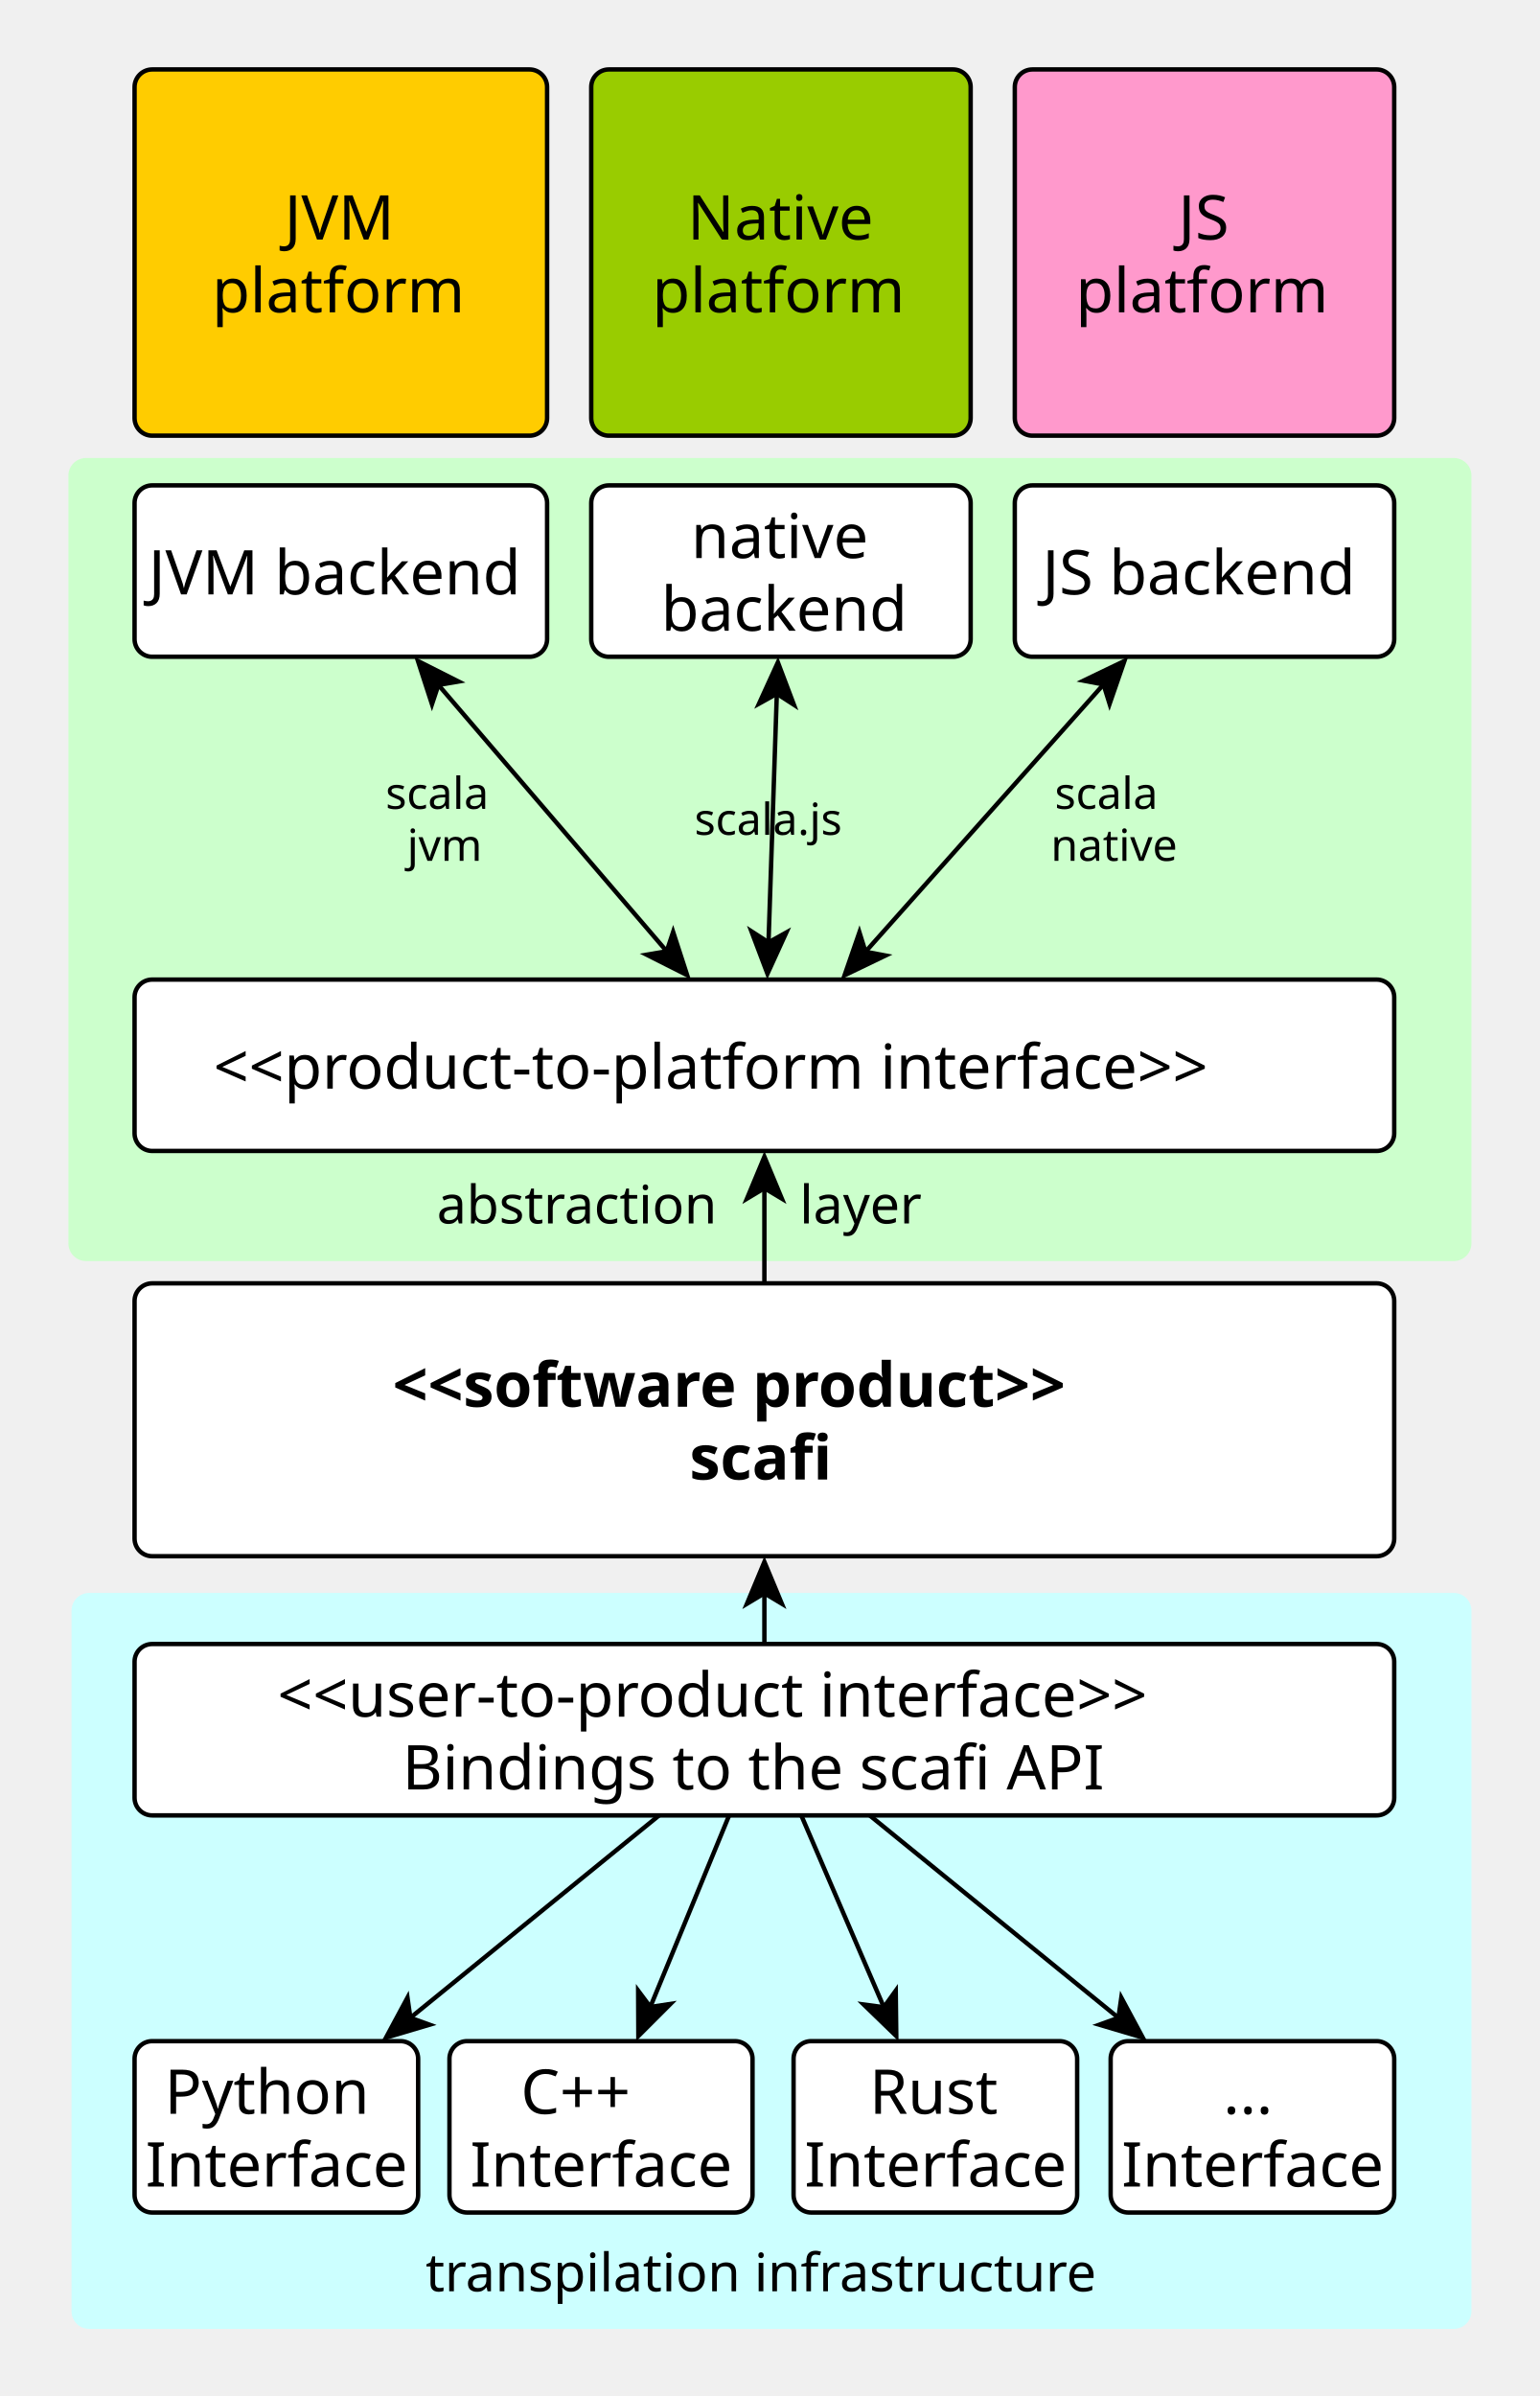
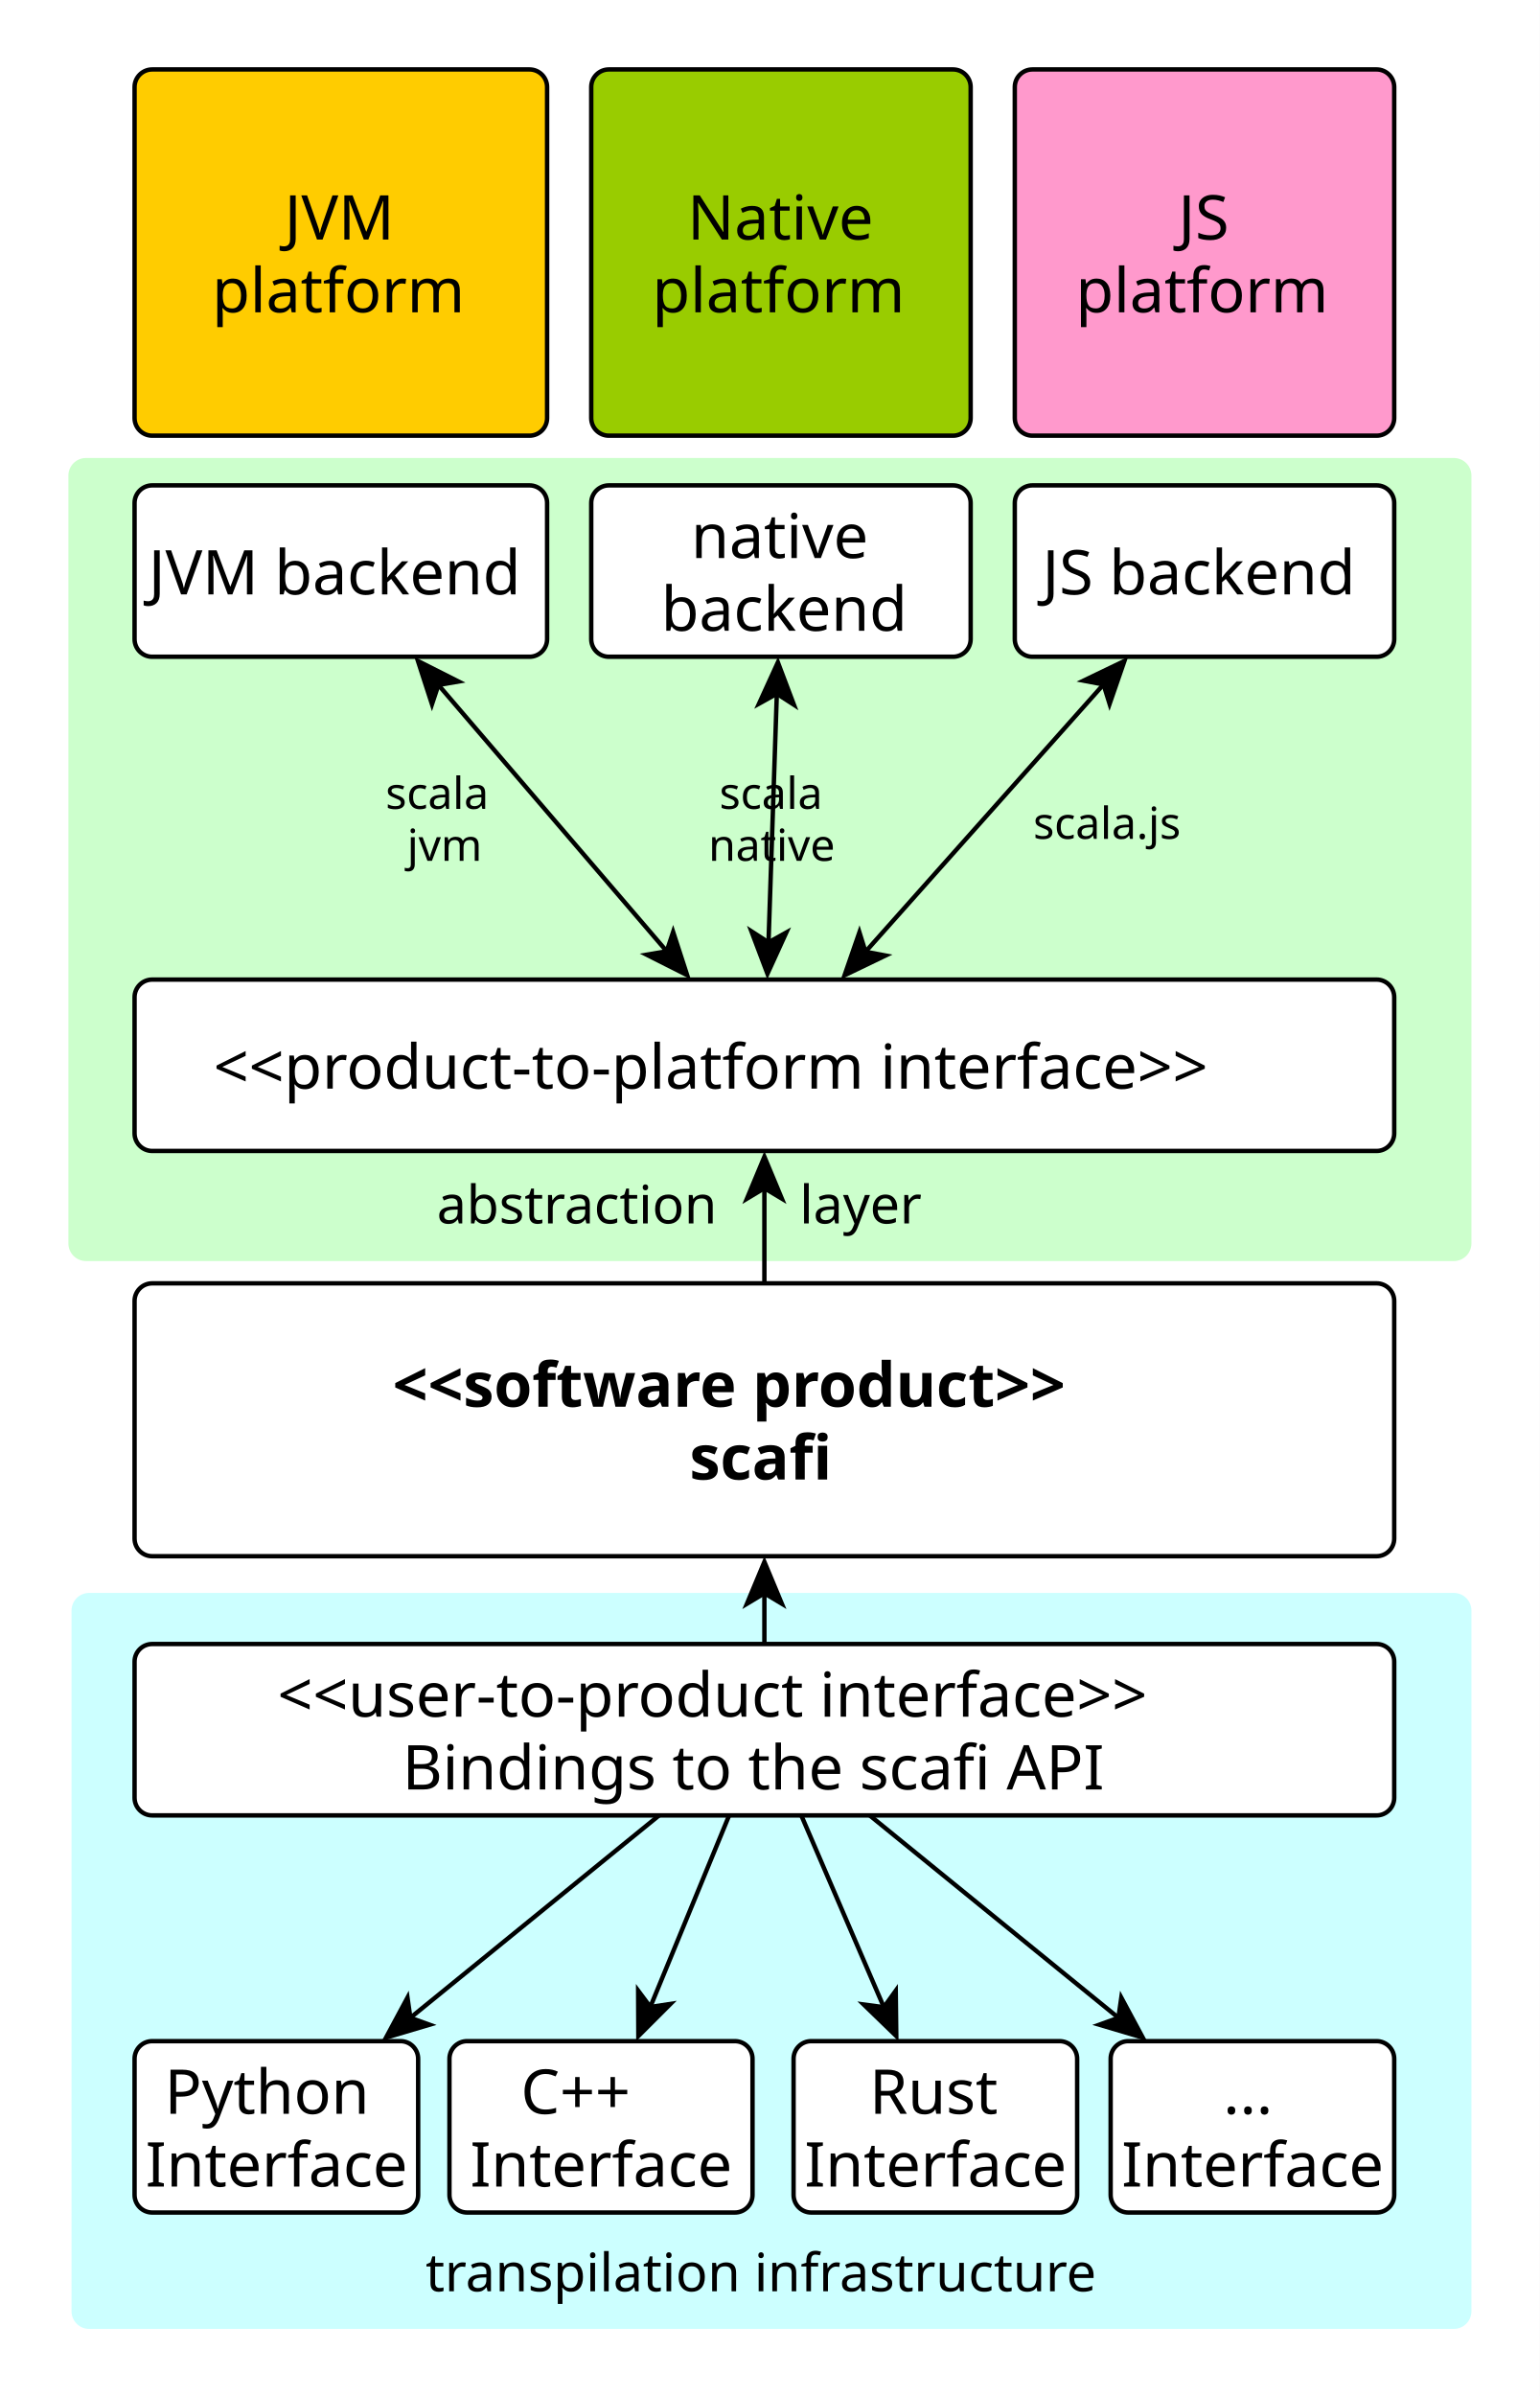
<svg xmlns="http://www.w3.org/2000/svg" fill-opacity="1" color-rendering="auto" color-interpolation="auto" text-rendering="auto" stroke="black" stroke-linecap="square" width="349" stroke-miterlimit="10" shape-rendering="auto" stroke-opacity="1" fill="black" stroke-dasharray="none" font-weight="normal" stroke-width="1" height="543" font-family="'Dialog'" font-style="normal" stroke-linejoin="miter" font-size="12px" stroke-dashoffset="0" image-rendering="auto">
  <defs id="genericDefs" />
  <g>
    <defs id="defs1">
      <clipPath clipPathUnits="userSpaceOnUse" id="clipPath1">
        <path d="M0 0 L349 0 L349 543 L0 543 L0 0 Z" />
      </clipPath>
      <clipPath clipPathUnits="userSpaceOnUse" id="clipPath2">
        <path d="M418 -2 L767 -2 L767 541 L418 541 L418 -2 Z" />
      </clipPath>
    </defs>
+     <g fill="white" text-rendering="geometricPrecision" shape-rendering="geometricPrecision" transform="translate(-418,2)" stroke="white">
+       <rect x="418" width="349" height="543" y="-2" clip-path="url(#clipPath2)" stroke="none" />
+     </g>
    <g fill="rgb(204,255,255)" text-rendering="geometricPrecision" shape-rendering="geometricPrecision" transform="matrix(1,0,0,1,-418,2)" stroke="rgb(204,255,255)">
      <rect x="434.212" y="359" clip-path="url(#clipPath2)" width="317.288" rx="4" ry="4" height="166.796" stroke="none" />
    </g>
    <g text-rendering="geometricPrecision" stroke-miterlimit="1.45" shape-rendering="geometricPrecision" font-family="sans-serif" transform="matrix(1,0,0,1,-418,2)" stroke-linecap="butt">
      <text x="514.463" xml:space="preserve" y="517.264" clip-path="url(#clipPath2)" stroke="none">transpilation infrastructure</text>
    </g>
    <g fill="white" text-rendering="geometricPrecision" shape-rendering="geometricPrecision" transform="matrix(1,0,0,1,-418,2)" stroke="white">
      <rect x="448.5" y="288.84" clip-path="url(#clipPath2)" width="285.5" rx="4" ry="4" height="61.84" stroke="none" />
    </g>
    <g text-rendering="geometricPrecision" stroke-miterlimit="1.45" shape-rendering="geometricPrecision" transform="matrix(1,0,0,1,-418,2)" stroke-linecap="butt">
      <rect x="448.5" y="288.84" clip-path="url(#clipPath2)" fill="none" width="285.5" rx="4" ry="4" height="61.84" />
      <text x="506.977" font-size="14px" y="316.807" clip-path="url(#clipPath2)" font-family="sans-serif" stroke="none" font-weight="bold" xml:space="preserve">&lt;&lt;software product&gt;&gt;</text>
      <text x="574.273" font-size="14px" y="333.295" clip-path="url(#clipPath2)" font-family="sans-serif" stroke="none" font-weight="bold" xml:space="preserve">scafi</text>
    </g>
    <g fill="rgb(204,255,204)" text-rendering="geometricPrecision" shape-rendering="geometricPrecision" transform="matrix(1,0,0,1,-418,2)" stroke="rgb(204,255,204)">
      <rect x="433.5" y="101.789" clip-path="url(#clipPath2)" width="318" rx="4" ry="4" height="182" stroke="none" />
    </g>
    <g text-rendering="geometricPrecision" stroke-miterlimit="1.45" shape-rendering="geometricPrecision" font-family="sans-serif" transform="matrix(1,0,0,1,-418,2)" stroke-linecap="butt">
      <text x="517.003" xml:space="preserve" y="275.258" clip-path="url(#clipPath2)" stroke="none">abstraction      layer</text>
    </g>
    <g fill="white" text-rendering="geometricPrecision" shape-rendering="geometricPrecision" transform="matrix(1,0,0,1,-418,2)" stroke="white">
      <rect x="448.5" y="220" clip-path="url(#clipPath2)" width="285.5" rx="4" ry="4" height="38.84" stroke="none" />
    </g>
    <g text-rendering="geometricPrecision" stroke-miterlimit="1.45" shape-rendering="geometricPrecision" transform="matrix(1,0,0,1,-418,2)" stroke-linecap="butt">
      <rect x="448.5" y="220" clip-path="url(#clipPath2)" fill="none" width="285.5" rx="4" ry="4" height="38.84" />
      <text x="466.375" font-size="14px" y="244.711" clip-path="url(#clipPath2)" font-family="sans-serif" stroke="none" xml:space="preserve">&lt;&lt;product-to-platform interface&gt;&gt;</text>
    </g>
    <g fill="rgb(255,204,0)" text-rendering="geometricPrecision" shape-rendering="geometricPrecision" transform="matrix(1,0,0,1,-418,2)" stroke="rgb(255,204,0)">
      <rect x="448.5" y="13.738" clip-path="url(#clipPath2)" width="93.5" rx="4" ry="4" height="83" stroke="none" />
    </g>
    <g text-rendering="geometricPrecision" stroke-miterlimit="1.45" shape-rendering="geometricPrecision" transform="matrix(1,0,0,1,-418,2)" stroke-linecap="butt">
      <rect x="448.5" y="13.738" clip-path="url(#clipPath2)" fill="none" width="93.5" rx="4" ry="4" height="83" />
      <text x="482.467" font-size="14px" y="52.285" clip-path="url(#clipPath2)" font-family="sans-serif" stroke="none" xml:space="preserve">JVM</text>
      <text x="466.064" font-size="14px" y="68.773" clip-path="url(#clipPath2)" font-family="sans-serif" stroke="none" xml:space="preserve">platform</text>
    </g>
    <g fill="rgb(153,204,0)" text-rendering="geometricPrecision" shape-rendering="geometricPrecision" transform="matrix(1,0,0,1,-418,2)" stroke="rgb(153,204,0)">
      <rect x="552" y="13.738" clip-path="url(#clipPath2)" width="86" rx="4" ry="4" height="83" stroke="none" />
    </g>
    <g text-rendering="geometricPrecision" stroke-miterlimit="1.45" shape-rendering="geometricPrecision" transform="matrix(1,0,0,1,-418,2)" stroke-linecap="butt">
      <rect x="552" y="13.738" clip-path="url(#clipPath2)" fill="none" width="86" rx="4" ry="4" height="83" />
      <text x="573.798" font-size="14px" y="52.285" clip-path="url(#clipPath2)" font-family="sans-serif" stroke="none" xml:space="preserve">Native</text>
      <text x="565.814" font-size="14px" y="68.773" clip-path="url(#clipPath2)" font-family="sans-serif" stroke="none" xml:space="preserve">platform</text>
    </g>
    <g fill="rgb(255,153,204)" text-rendering="geometricPrecision" shape-rendering="geometricPrecision" transform="matrix(1,0,0,1,-418,2)" stroke="rgb(255,153,204)">
      <rect x="648" y="13.738" clip-path="url(#clipPath2)" width="86" rx="4" ry="4" height="83" stroke="none" />
    </g>
    <g text-rendering="geometricPrecision" stroke-miterlimit="1.45" shape-rendering="geometricPrecision" transform="matrix(1,0,0,1,-418,2)" stroke-linecap="butt">
      <rect x="648" y="13.738" clip-path="url(#clipPath2)" fill="none" width="86" rx="4" ry="4" height="83" />
      <text x="685.053" font-size="14px" y="52.285" clip-path="url(#clipPath2)" font-family="sans-serif" stroke="none" xml:space="preserve">JS</text>
      <text x="661.814" font-size="14px" y="68.773" clip-path="url(#clipPath2)" font-family="sans-serif" stroke="none" xml:space="preserve">platform</text>
    </g>
    <g fill="white" text-rendering="geometricPrecision" shape-rendering="geometricPrecision" transform="matrix(1,0,0,1,-418,2)" stroke="white">
      <rect x="448.5" y="108" clip-path="url(#clipPath2)" width="93.5" rx="4" ry="4" height="38.84" stroke="none" />
    </g>
    <g text-rendering="geometricPrecision" stroke-miterlimit="1.45" shape-rendering="geometricPrecision" transform="matrix(1,0,0,1,-418,2)" stroke-linecap="butt">
      <rect x="448.5" y="108" clip-path="url(#clipPath2)" fill="none" width="93.5" rx="4" ry="4" height="38.84" />
      <text x="451.654" font-size="14px" y="132.711" clip-path="url(#clipPath2)" font-family="sans-serif" stroke="none" xml:space="preserve">JVM backend</text>
    </g>
    <g fill="white" text-rendering="geometricPrecision" shape-rendering="geometricPrecision" transform="matrix(1,0,0,1,-418,2)" stroke="white">
      <rect x="552" y="108" clip-path="url(#clipPath2)" width="86" rx="4" ry="4" height="38.84" stroke="none" />
    </g>
    <g text-rendering="geometricPrecision" stroke-miterlimit="1.45" shape-rendering="geometricPrecision" transform="matrix(1,0,0,1,-418,2)" stroke-linecap="butt">
      <rect x="552" y="108" clip-path="url(#clipPath2)" fill="none" width="86" rx="4" ry="4" height="38.84" />
      <text x="574.625" font-size="14px" y="124.467" clip-path="url(#clipPath2)" font-family="sans-serif" stroke="none" xml:space="preserve">native</text>
      <text x="564.187" font-size="14px" y="140.955" clip-path="url(#clipPath2)" font-family="sans-serif" stroke="none" xml:space="preserve"> backend</text>
    </g>
    <g fill="white" text-rendering="geometricPrecision" shape-rendering="geometricPrecision" transform="matrix(1,0,0,1,-418,2)" stroke="white">
      <rect x="648" y="108" clip-path="url(#clipPath2)" width="86" rx="4" ry="4" height="38.84" stroke="none" />
    </g>
    <g text-rendering="geometricPrecision" stroke-miterlimit="1.45" shape-rendering="geometricPrecision" transform="matrix(1,0,0,1,-418,2)" stroke-linecap="butt">
      <rect x="648" y="108" clip-path="url(#clipPath2)" fill="none" width="86" rx="4" ry="4" height="38.84" />
      <text x="654.24" font-size="14px" y="132.711" clip-path="url(#clipPath2)" font-family="sans-serif" stroke="none" xml:space="preserve">JS backend</text>
    </g>
    <g fill="white" text-rendering="geometricPrecision" shape-rendering="geometricPrecision" transform="matrix(1,0,0,1,-418,2)" stroke="white">
      <rect x="448.5" y="370.58" clip-path="url(#clipPath2)" width="285.5" rx="4" ry="4" height="38.84" stroke="none" />
    </g>
    <g text-rendering="geometricPrecision" stroke-miterlimit="1.45" shape-rendering="geometricPrecision" transform="matrix(1,0,0,1,-418,2)" stroke-linecap="butt">
      <rect x="448.5" y="370.58" clip-path="url(#clipPath2)" fill="none" width="285.5" rx="4" ry="4" height="38.84" />
      <text x="480.884" font-size="14px" y="387.047" clip-path="url(#clipPath2)" font-family="sans-serif" stroke="none" xml:space="preserve">&lt;&lt;user-to-product interface&gt;&gt;</text>
      <text x="509.178" font-size="14px" y="403.535" clip-path="url(#clipPath2)" font-family="sans-serif" stroke="none" xml:space="preserve">Bindings to the scafi API</text>
    </g>
    <g fill="white" text-rendering="geometricPrecision" shape-rendering="geometricPrecision" transform="matrix(1,0,0,1,-418,2)" stroke="white">
      <rect x="448.5" y="460.58" clip-path="url(#clipPath2)" width="64.274" rx="4" ry="4" height="38.84" stroke="none" />
    </g>
    <g text-rendering="geometricPrecision" stroke-miterlimit="1.45" shape-rendering="geometricPrecision" transform="matrix(1,0,0,1,-418,2)" stroke-linecap="butt">
      <rect x="448.5" y="460.58" clip-path="url(#clipPath2)" fill="none" width="64.274" rx="4" ry="4" height="38.84" />
      <text x="455.289" font-size="14px" y="477.047" clip-path="url(#clipPath2)" font-family="sans-serif" stroke="none" xml:space="preserve">Python </text>
      <text x="450.969" font-size="14px" y="493.535" clip-path="url(#clipPath2)" font-family="sans-serif" stroke="none" xml:space="preserve">Interface</text>
    </g>
    <g fill="white" text-rendering="geometricPrecision" shape-rendering="geometricPrecision" transform="matrix(1,0,0,1,-418,2)" stroke="white">
      <rect x="519.868" y="460.58" clip-path="url(#clipPath2)" width="68.692" rx="4" ry="4" height="38.84" stroke="none" />
    </g>
    <g text-rendering="geometricPrecision" stroke-miterlimit="1.45" shape-rendering="geometricPrecision" transform="matrix(1,0,0,1,-418,2)" stroke-linecap="butt">
      <rect x="519.868" y="460.58" clip-path="url(#clipPath2)" fill="none" width="68.692" rx="4" ry="4" height="38.84" />
      <text x="536.027" font-size="14px" y="477.047" clip-path="url(#clipPath2)" font-family="sans-serif" stroke="none" xml:space="preserve">C++ </text>
      <text x="524.546" font-size="14px" y="493.535" clip-path="url(#clipPath2)" font-family="sans-serif" stroke="none" xml:space="preserve">Interface</text>
    </g>
    <g fill="white" text-rendering="geometricPrecision" shape-rendering="geometricPrecision" transform="matrix(1,0,0,1,-418,2)" stroke="white">
      <rect x="597.863" y="460.58" clip-path="url(#clipPath2)" width="64.274" rx="4" ry="4" height="38.84" stroke="none" />
    </g>
    <g text-rendering="geometricPrecision" stroke-miterlimit="1.45" shape-rendering="geometricPrecision" transform="matrix(1,0,0,1,-418,2)" stroke-linecap="butt">
      <rect x="597.863" y="460.58" clip-path="url(#clipPath2)" fill="none" width="64.274" rx="4" ry="4" height="38.84" />
      <text x="615.043" font-size="14px" y="477.047" clip-path="url(#clipPath2)" font-family="sans-serif" stroke="none" xml:space="preserve">Rust</text>
      <text x="600.332" font-size="14px" y="493.535" clip-path="url(#clipPath2)" font-family="sans-serif" stroke="none" xml:space="preserve">Interface</text>
    </g>
    <g fill="white" text-rendering="geometricPrecision" shape-rendering="geometricPrecision" transform="matrix(1,0,0,1,-418,2)" stroke="white">
      <rect x="669.726" y="460.58" clip-path="url(#clipPath2)" width="64.274" rx="4" ry="4" height="38.84" stroke="none" />
    </g>
    <g text-rendering="geometricPrecision" stroke-miterlimit="1.45" shape-rendering="geometricPrecision" transform="matrix(1,0,0,1,-418,2)" stroke-linecap="butt">
      <rect x="669.726" y="460.58" clip-path="url(#clipPath2)" fill="none" width="64.274" rx="4" ry="4" height="38.84" />
      <text x="695.219" font-size="14px" y="477.047" clip-path="url(#clipPath2)" font-family="sans-serif" stroke="none" xml:space="preserve">...</text>
      <text x="672.195" font-size="14px" y="493.535" clip-path="url(#clipPath2)" font-family="sans-serif" stroke="none" xml:space="preserve">Interface</text>
      <path fill="none" d="M591.25 288.808 L591.25 266.857" clip-path="url(#clipPath2)" />
      <path d="M591.25 258.857 L586.25 270.857 L591.25 267.857 L596.25 270.857 Z" clip-path="url(#clipPath2)" stroke="none" />
      <path fill="none" d="M569.38 213.904 L517.094 152.905" clip-path="url(#clipPath2)" />
      <path d="M574.586 219.978 L570.573 207.613 L568.729 213.145 L562.98 214.121 Z" clip-path="url(#clipPath2)" stroke="none" />
      <path d="M511.888 146.831 L515.901 159.196 L517.745 153.664 L523.494 152.688 Z" clip-path="url(#clipPath2)" stroke="none" />
      <text x="505.388" font-size="10px" y="181.31" clip-path="url(#clipPath2)" font-family="sans-serif" stroke="none" xml:space="preserve">scala </text>
      <text x="510.271" font-size="10px" y="193.088" clip-path="url(#clipPath2)" font-family="sans-serif" stroke="none" xml:space="preserve">jvm</text>
      <path fill="none" d="M592.169 211.983 L594.083 154.804" clip-path="url(#clipPath2)" />
      <path d="M591.901 219.978 L597.3 208.153 L592.202 210.983 L587.305 207.818 Z" clip-path="url(#clipPath2)" stroke="none" />
      <path d="M594.351 146.808 L588.952 158.634 L594.05 155.803 L598.947 158.969 Z" clip-path="url(#clipPath2)" stroke="none" />
-       <text x="575.395" font-size="10px" y="187.199" clip-path="url(#clipPath2)" font-family="sans-serif" stroke="none" xml:space="preserve">scala.js</text>
+       <text x="581.047" font-size="10px" y="181.31" clip-path="url(#clipPath2)" font-family="sans-serif" stroke="none" xml:space="preserve">scala</text>
+       <text x="578.572" font-size="10px" y="193.088" clip-path="url(#clipPath2)" font-family="sans-serif" stroke="none" xml:space="preserve">native</text>
      <path fill="none" d="M613.886 214.004 L668.391 152.805" clip-path="url(#clipPath2)" />
      <path d="M608.565 219.978 L620.28 214.343 L614.551 213.258 L612.812 207.692 Z" clip-path="url(#clipPath2)" stroke="none" />
      <path d="M673.712 146.831 L661.997 152.467 L667.726 153.552 L669.465 159.118 Z" clip-path="url(#clipPath2)" stroke="none" />
-       <text x="657.053" font-size="10px" y="181.31" clip-path="url(#clipPath2)" font-family="sans-serif" stroke="none" xml:space="preserve">scala </text>
-       <text x="656.16" font-size="10px" y="193.088" clip-path="url(#clipPath2)" font-family="sans-serif" stroke="none" xml:space="preserve">native</text>
+       <text x="652.179" font-size="10px" y="188.102" clip-path="url(#clipPath2)" font-family="sans-serif" stroke="none" xml:space="preserve">scala.js</text>
      <path fill="none" d="M591.25 370.554 L591.25 358.663" clip-path="url(#clipPath2)" />
      <path d="M591.25 350.663 L586.25 362.663 L591.25 359.663 L596.25 362.663 Z" clip-path="url(#clipPath2)" stroke="none" />
      <path fill="none" d="M510.688 455.549 L567.376 409.425" clip-path="url(#clipPath2)" />
      <path d="M504.482 460.598 L516.946 456.903 L511.463 454.918 L510.635 449.146 Z" clip-path="url(#clipPath2)" stroke="none" />
      <path fill="none" d="M565.233 453.222 L583.261 409.414" clip-path="url(#clipPath2)" />
      <path d="M562.189 460.62 L571.379 451.426 L565.614 452.297 L562.132 447.62 Z" clip-path="url(#clipPath2)" stroke="none" />
      <path fill="none" d="M618.492 453.272 L599.609 409.414" clip-path="url(#clipPath2)" />
      <path d="M621.656 460.62 L621.503 447.621 L618.097 452.354 L612.318 451.576 Z" clip-path="url(#clipPath2)" stroke="none" />
      <path fill="none" d="M671.812 455.549 L615.124 409.425" clip-path="url(#clipPath2)" />
      <path d="M678.018 460.598 L671.865 449.146 L671.037 454.918 L665.554 456.903 Z" clip-path="url(#clipPath2)" stroke="none" />
    </g>
  </g>
</svg>
